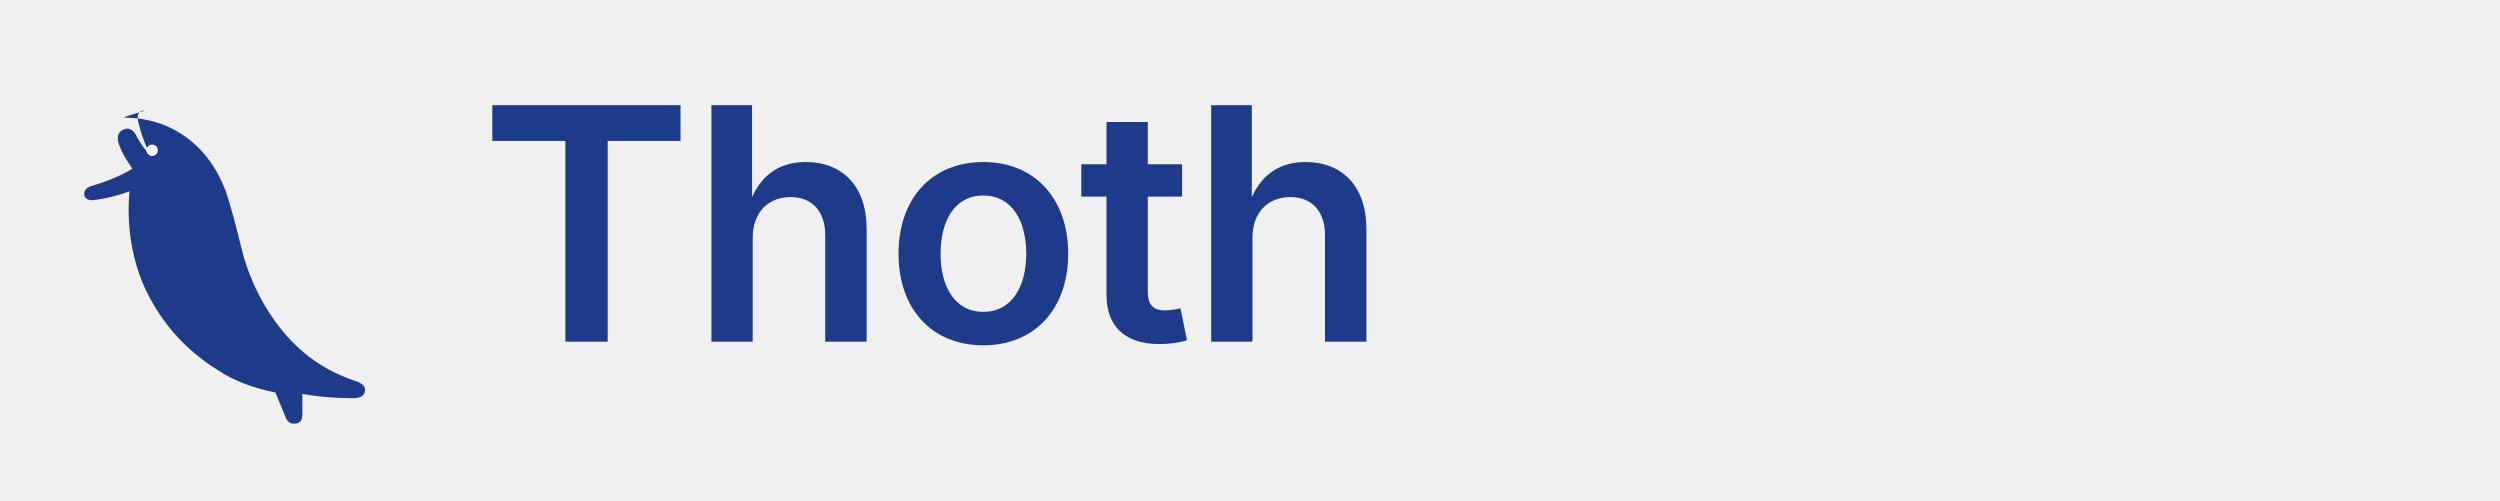
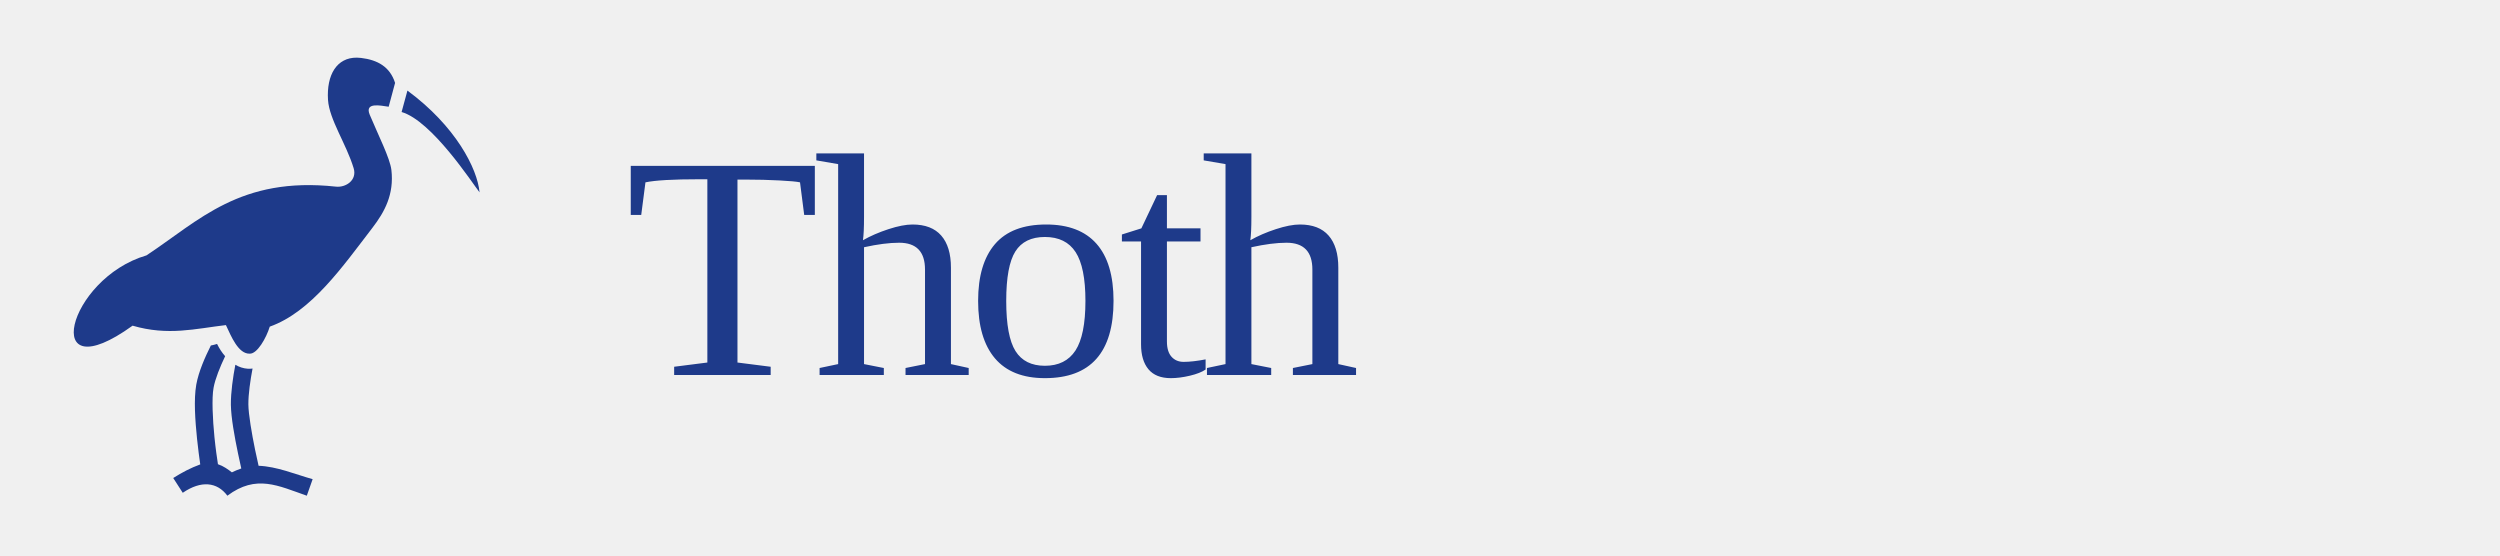
- <svg xmlns="http://www.w3.org/2000/svg" viewBox="0 0 600 120" fill="#1E3A8A">
-   <g transform="translate(10, 16) scale(0.34)">
-     <path d="M58 36              C 92 36, 118 56, 130 88              C 134 100, 137 112, 140 124              C 145 146, 154 166, 168 184              C 182 202, 200 215, 222 222              C 227 224, 229 226, 228 230              C 227 233, 224 234, 219 234              C 207 234, 195 233, 184 231              L 184 246              C 184 250, 182 252, 178 252              C 175 252, 173 250, 172 247              L 165 230              C 150 227, 136 222, 124 214              C 100 199, 82 178, 71 152              C 63 132, 60 110, 62 88              C 54 91, 46 93, 38 94              C 33 95, 30 93, 30 90              C 30 87, 32 85, 36 84              C 46 81, 56 77, 64 72              C 60 66, 56 60, 54 53              C 53 48, 55 45, 59 44              C 62 43, 65 45, 67 49              C 70 55, 74 60, 78 64              C 73 56, 70 47, 68 38              C 67 33, 69 31, 73 31              C 67 33, 62 34, 58 36 Z" />
-     <circle cx="78" cy="59" r="4" fill="#ffffff" />
+ <svg xmlns="http://www.w3.org/2000/svg" viewBox="0 0 720 160" fill="#1E3A8A">
+   <g transform="translate(8, 8) scale(0.28)">
+     <path d="M338.5 30.72c-20.8-.19-31.3 17.85-29.7 43.43 1.3 20.21 18.9 45.45 26.4 70.35 3.7 12.3-8.1 20-18.2 18.9-98.7-10.7-140.9 35-194.9 70.7-81.68 23.9-110.5 141.6-14.3 72.3 36.6 10.7 64.6 3.1 96-.6 5.4 11.5 12.7 29.7 24.4 29.4 7.8.4 17.1-16.1 20.7-27.8 42.8-15.2 75.2-62.1 105.7-101.8 12.5-16.3 22.3-34.3 19.4-59.4-1.4-12-13.7-36.2-22.3-56.82-5.4-13 10.8-9.45 19.5-8.17l6.6-24.51c-5.3-16.62-18-23.64-35-25.69-1.5-.18-2.9-.27-4.3-.29zm52 33.88-6 22.05c31.1 9.07 72.3 72.45 80.2 82.65-2.3-24.7-24.7-68.2-74.2-104.7zM194.7 325.2c-2.2.7-4.3 1.2-6.4 1.6-6.2 12.4-12.6 27-15 40.3-2.7 15.3-1.1 36.9.8 55.7 1.1 10.7 2.4 19.9 3.3 26.3-10.1 3.7-18.6 8.2-27.8 14l9.8 15.2c18.9-12.9 35.3-11.2 45.9 3 29.7-22.2 52.1-10.3 81.7 0l6-17c-18.4-5.2-36.5-13-55.6-13.8-1.1-4.8-2.3-10.3-3.6-16.5-3.4-16.6-6.8-36.4-6.9-46.5-.1-10.5 2-25 4.3-37-1.6.2-3.2.3-4.8.2-4.8-.3-9.1-1.8-12.9-4.1-2.4 12.5-4.7 28.2-4.6 41.1.2 13.5 3.8 33 7.3 49.9 1.2 5.8 2.4 11 3.4 15.7-3.5 1.2-6.7 2.5-9.7 4 0-.1-.1-.1-.2-.2-3.8-2.9-8.4-6.3-14.1-8.2-.9-5.8-2.4-15.9-3.6-27.9-1.8-18.2-2.9-40.1-.9-50.7 1.6-9 6.6-21.4 11.9-32.5-3.3-3.7-6.1-8.1-8.3-12.6z" />
  </g>
-   <text x="115" y="82" font-family="system-ui, -apple-system, 'Segoe UI', sans-serif" font-size="78" font-weight="600" letter-spacing="-1" fill="#1E3A8A">Thoth</text>
+   <text x="180" y="108" font-family="'Fraunces', Georgia, 'Times New Roman', serif" font-size="92" font-weight="500" letter-spacing="-2" fill="#1E3A8A">Thoth</text>
</svg>
